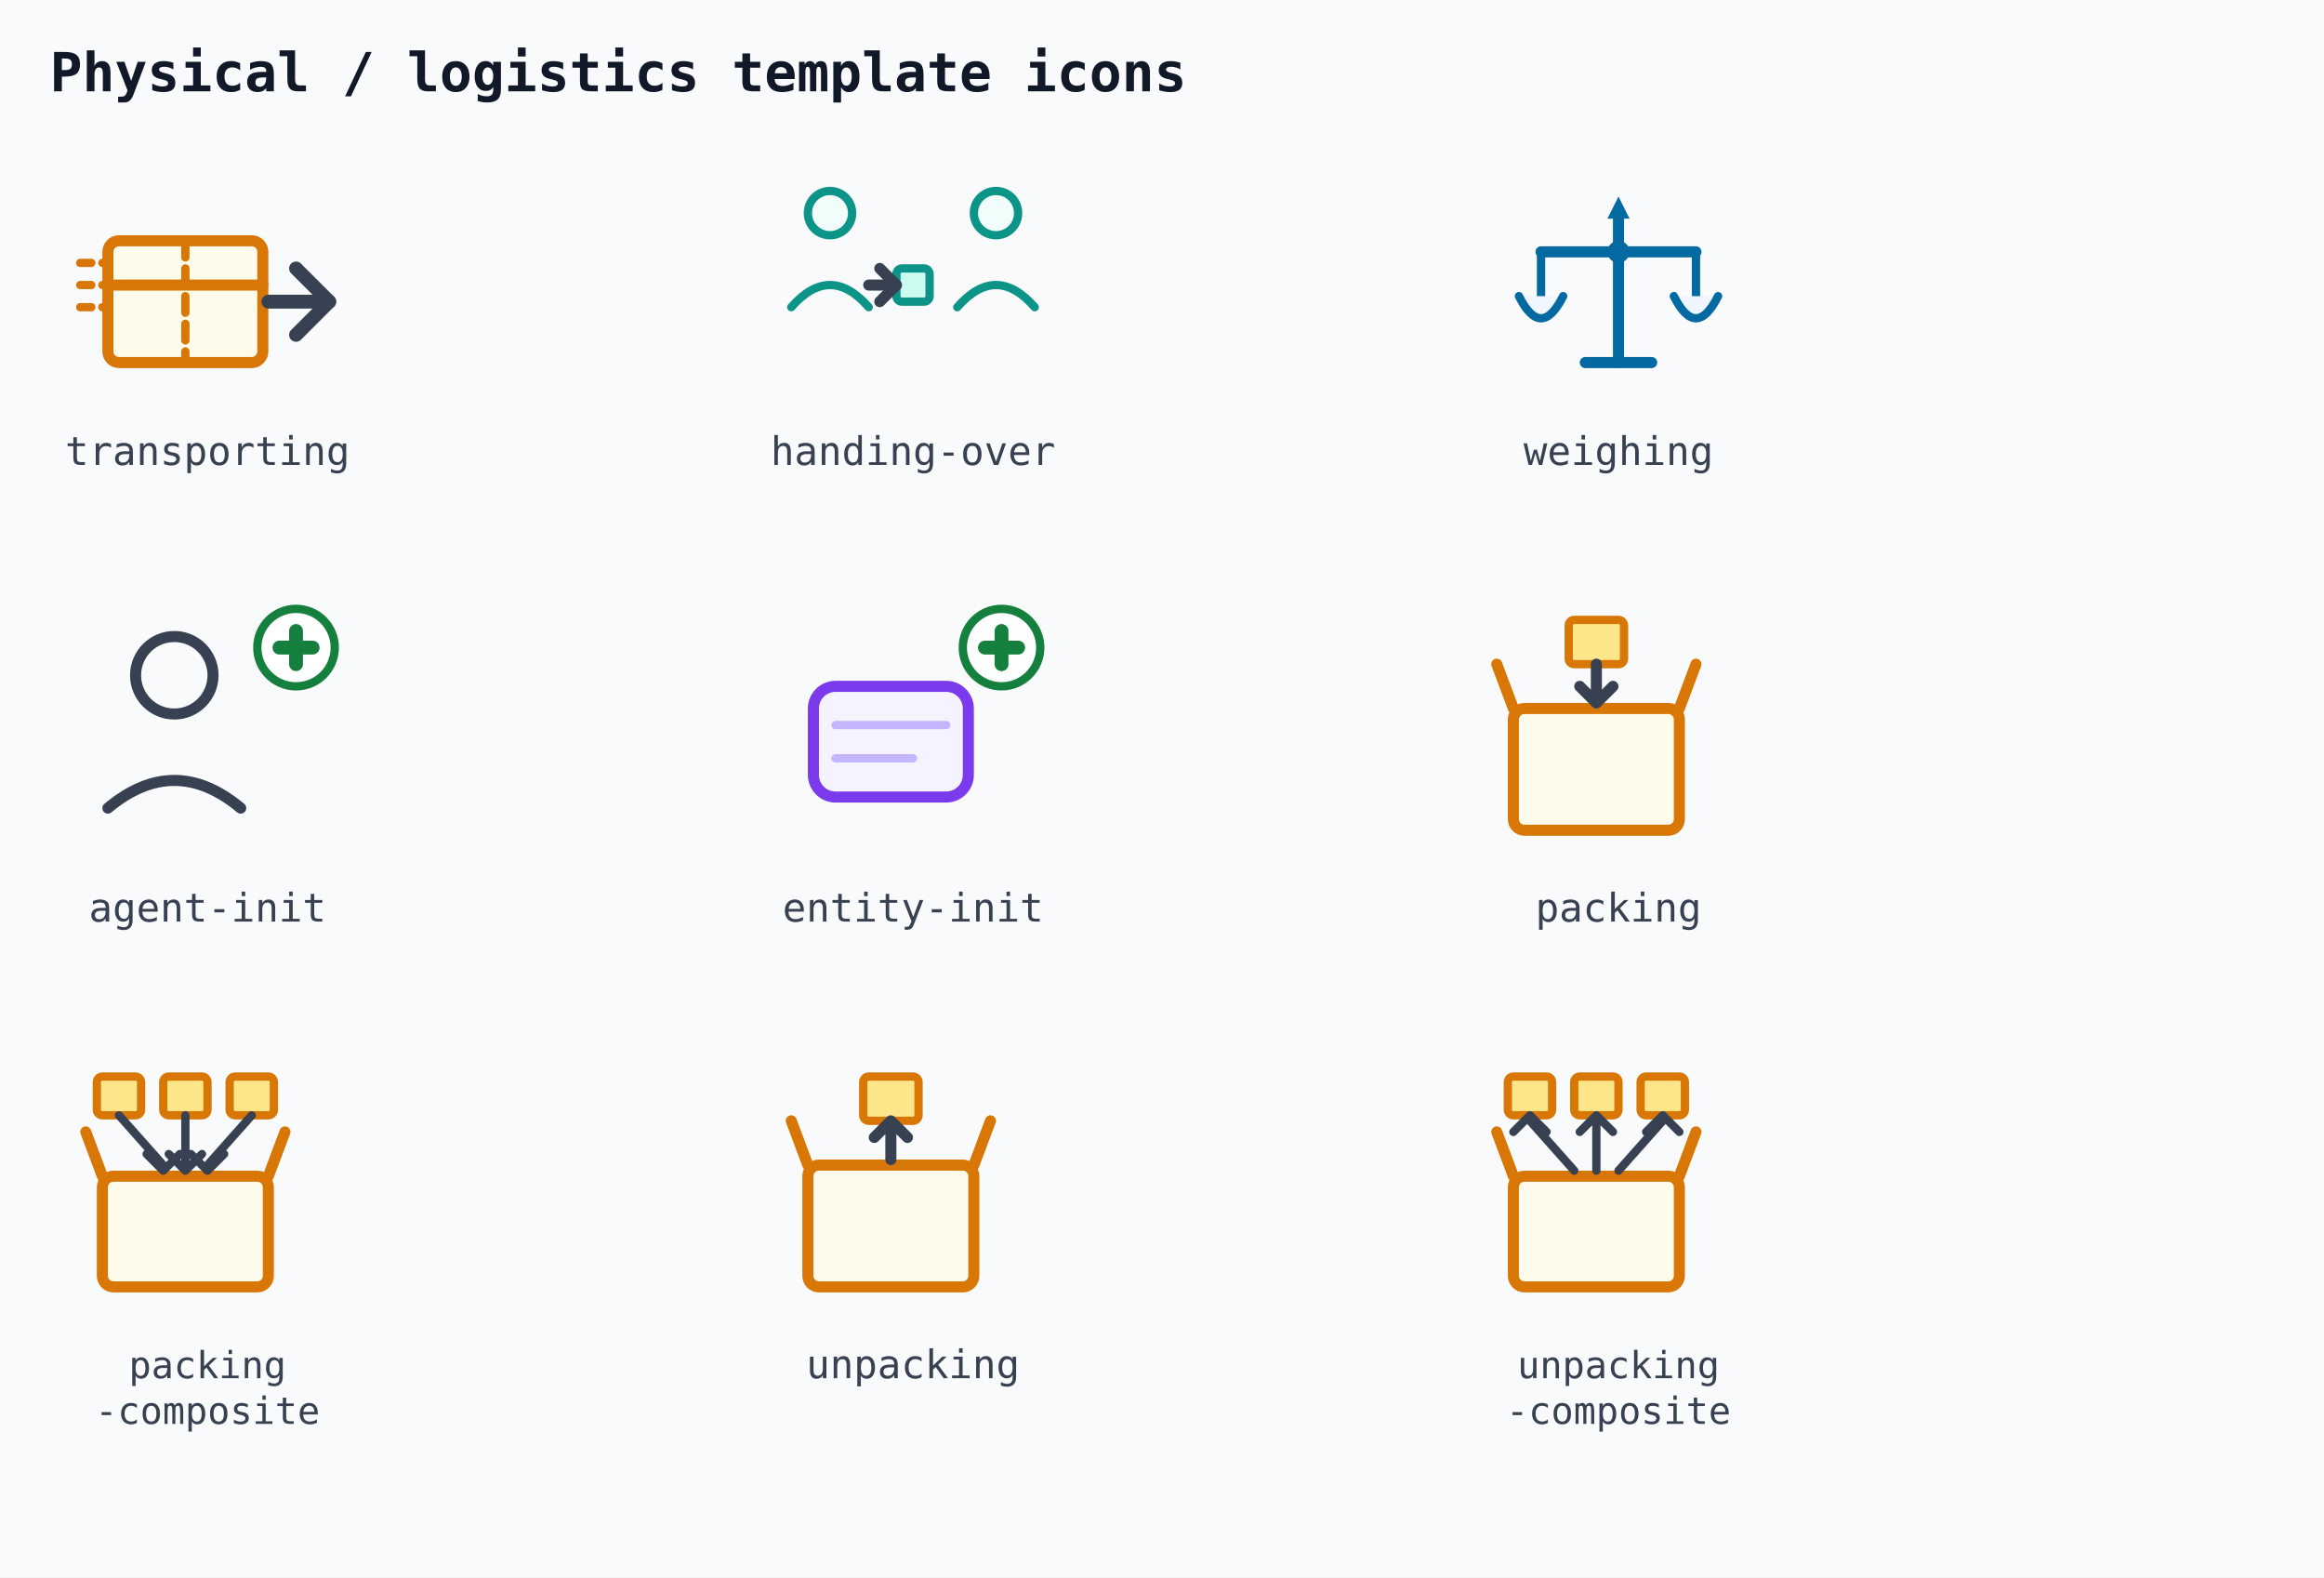
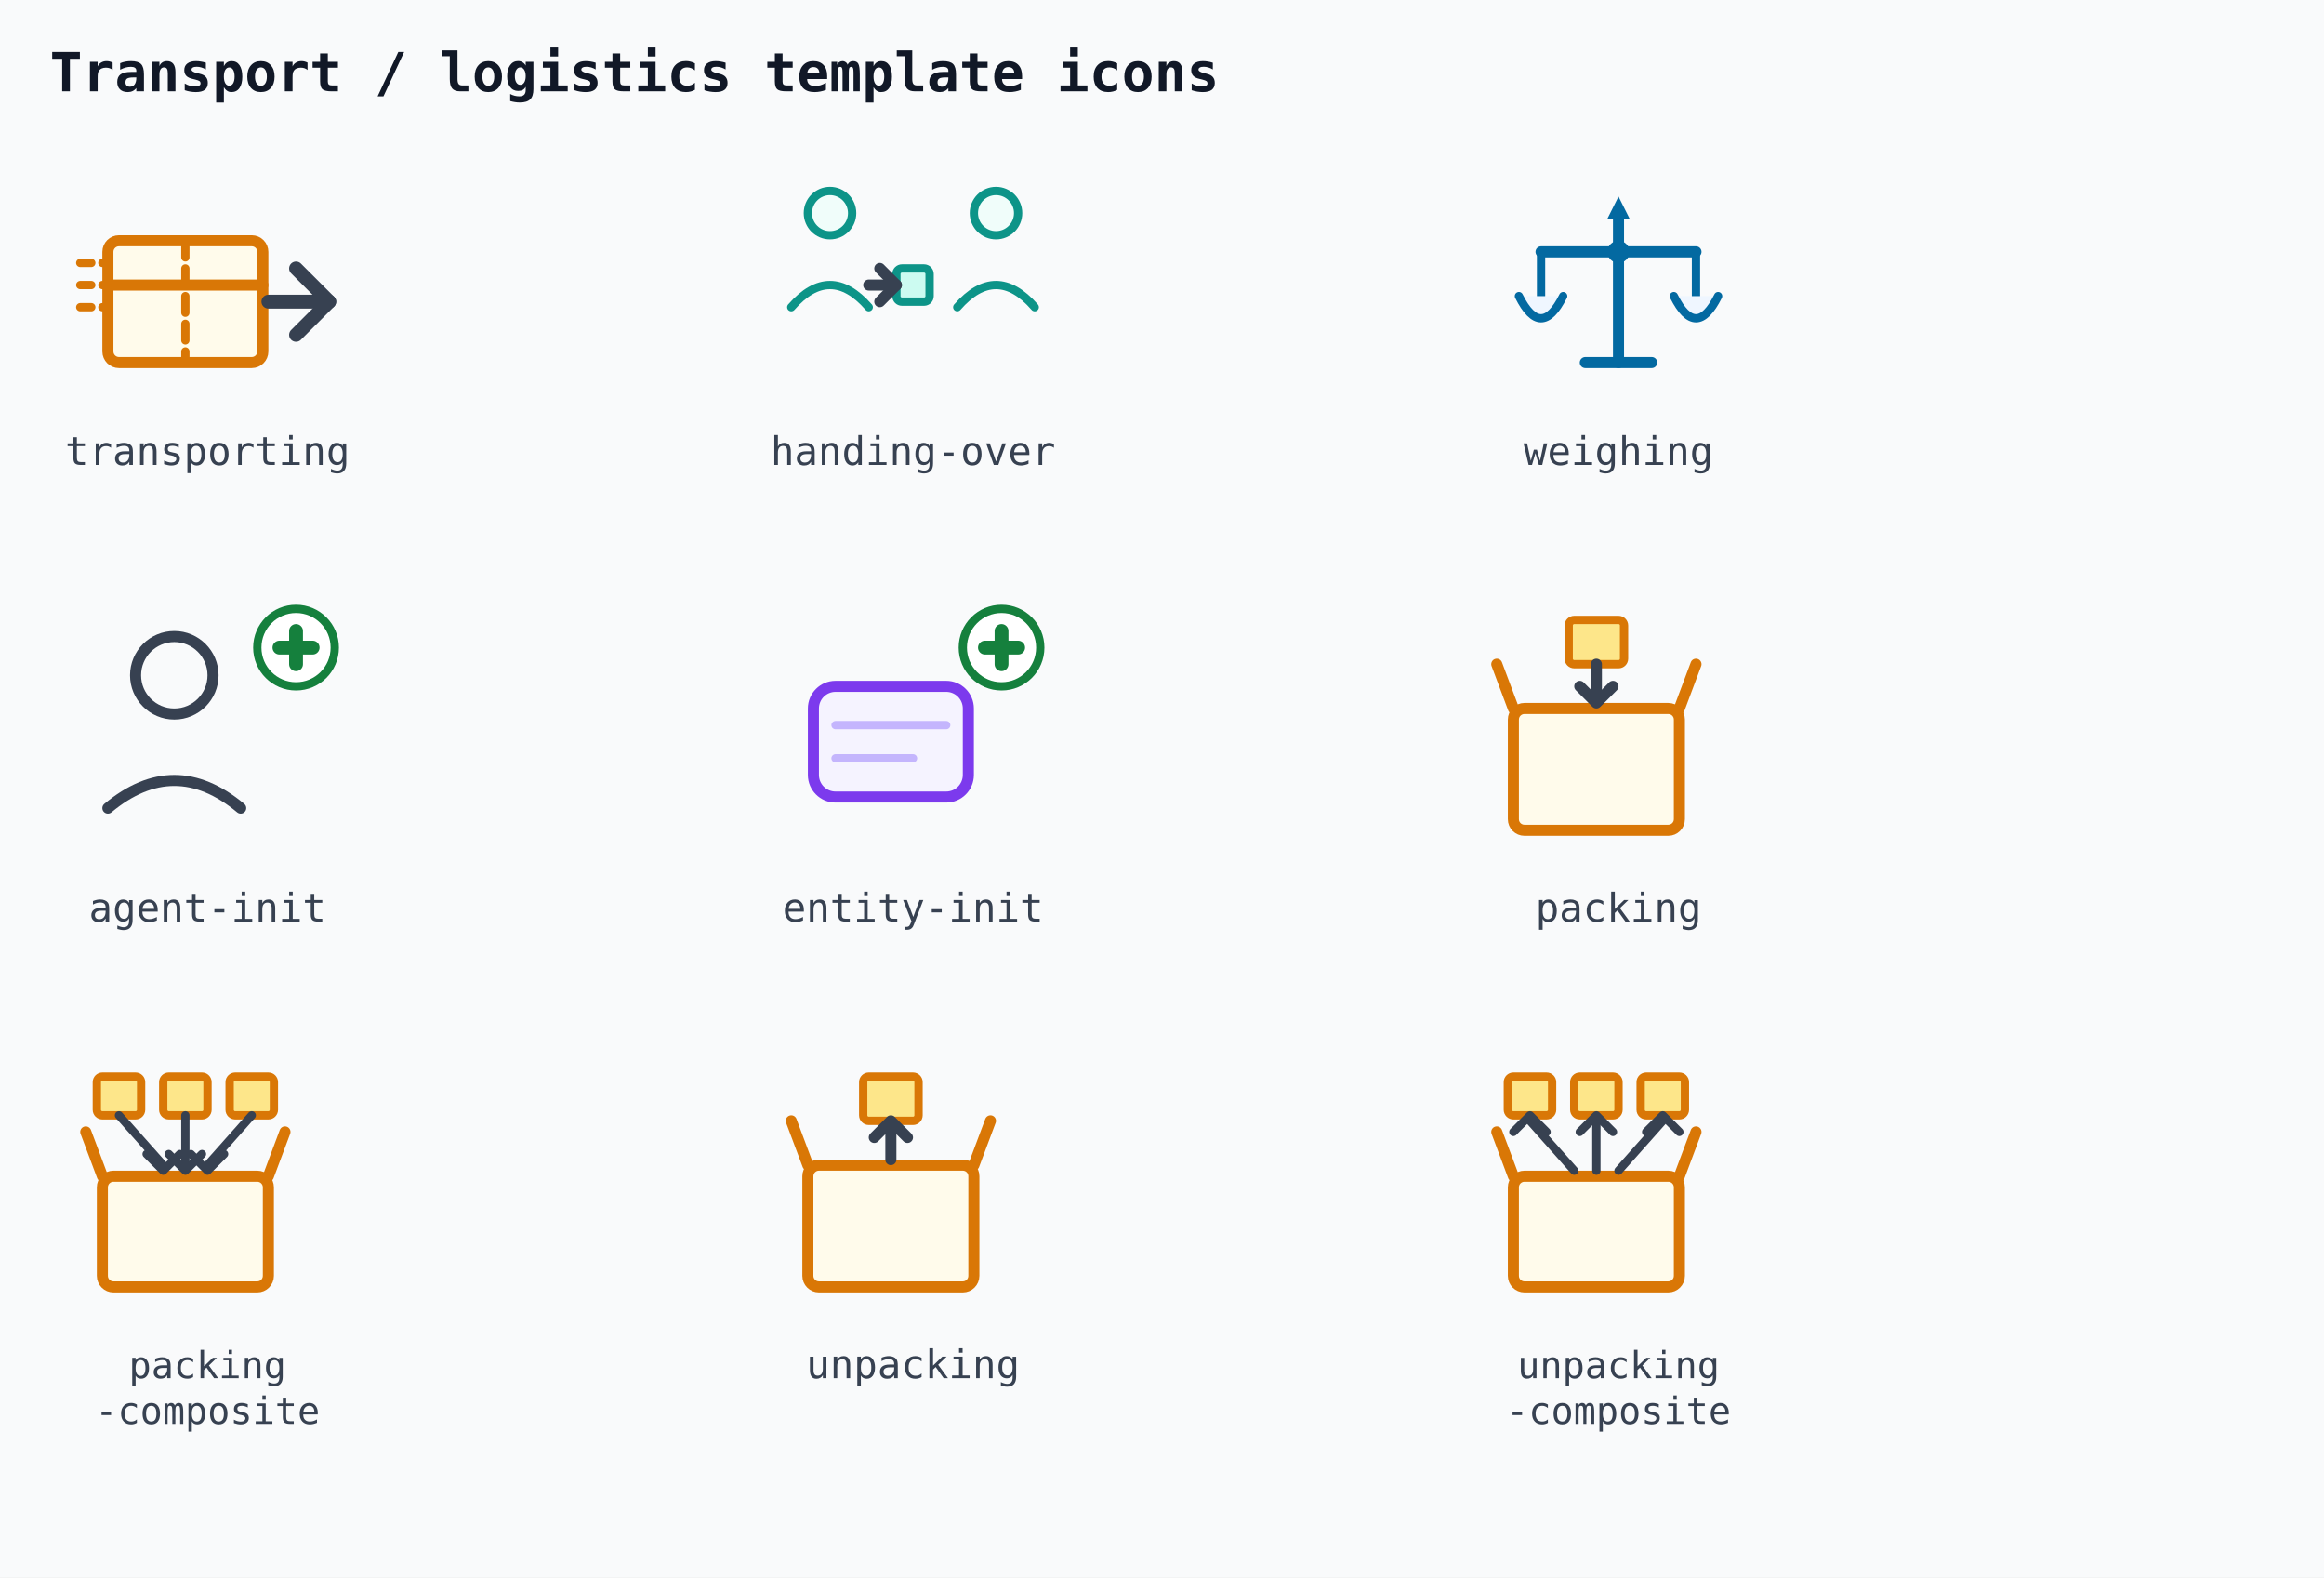
<svg xmlns="http://www.w3.org/2000/svg" width="560" height="380">
  <defs>
-     <symbol id="icon-org.openprovenance.book.Transporting" viewBox="0 0 48 48" stroke-linecap="round" stroke-linejoin="round" stroke-width="2">
+     <symbol id="icon-org.openprovenance.templates.transport.Transporting" viewBox="0 0 48 48" stroke-linecap="round" stroke-linejoin="round" stroke-width="2">
      <line x1="1" y1="22" x2="5" y2="22" stroke="#D97706" stroke-width="1.5" stroke-dasharray="2 2" />
      <line x1="1" y1="26" x2="5" y2="26" stroke="#D97706" stroke-width="1.5" stroke-dasharray="2 2" />
      <line x1="1" y1="30" x2="5" y2="30" stroke="#D97706" stroke-width="1.5" stroke-dasharray="2 2" />
      <rect x="6" y="18" width="28" height="22" rx="2" fill="#FFFBEB" stroke="#D97706" stroke-width="2" stroke-linejoin="round" />
      <line x1="6" y1="26" x2="34" y2="26" stroke="#D97706" stroke-width="2" />
      <line x1="20" y1="18" x2="20" y2="40" stroke="#D97706" stroke-width="1.5" stroke-dasharray="3 2" />
      <line x1="35" y1="29" x2="46" y2="29" stroke="#374151" stroke-width="2.5" stroke-linecap="round" />
      <polyline points="40,23 46,29 40,35" fill="none" stroke="#374151" stroke-width="2.5" stroke-linecap="round" stroke-linejoin="round" />
    </symbol>
-     <symbol id="icon-org.openprovenance.book.HandingOver" viewBox="0 0 48 48" stroke-linecap="round" stroke-linejoin="round" stroke-width="2">
+     <symbol id="icon-org.openprovenance.templates.transport.HandingOver" viewBox="0 0 48 48" stroke-linecap="round" stroke-linejoin="round" stroke-width="2">
      <circle cx="9" cy="13" r="4" fill="#F0FDFA" stroke="#0D9488" stroke-width="1.5" />
      <path d="M2,30 Q9,22 16,30" fill="none" stroke="#0D9488" stroke-width="1.5" />
      <circle cx="39" cy="13" r="4" fill="#F0FDFA" stroke="#0D9488" stroke-width="1.5" />
      <path d="M32,30 Q39,22 46,30" fill="none" stroke="#0D9488" stroke-width="1.5" />
      <rect x="21" y="23" width="6" height="6" rx="1" fill="#CCFBF1" stroke="#0D9488" stroke-width="1.5" />
      <line x1="16" y1="26" x2="21" y2="26" stroke="#374151" stroke-width="2" stroke-linecap="round" />
      <polyline points="18,23 21,26 18,29" fill="none" stroke="#374151" stroke-width="2" stroke-linecap="round" stroke-linejoin="round" />
    </symbol>
-     <symbol id="icon-org.openprovenance.book.Weighing" viewBox="0 0 48 48" stroke-linecap="round" stroke-linejoin="round" stroke-width="2">
+     <symbol id="icon-org.openprovenance.templates.transport.Weighing" viewBox="0 0 48 48" stroke-linecap="round" stroke-linejoin="round" stroke-width="2">
      <line x1="24" y1="14" x2="24" y2="40" stroke="#0369A1" stroke-width="2" />
      <line x1="18" y1="40" x2="30" y2="40" stroke="#0369A1" stroke-width="2" />
      <line x1="10" y1="20" x2="38" y2="20" stroke="#0369A1" stroke-width="2" />
      <line x1="10" y1="20" x2="10" y2="28" stroke="#0369A1" stroke-width="1.5" />
      <line x1="38" y1="20" x2="38" y2="28" stroke="#0369A1" stroke-width="1.5" />
      <path d="M6,28 Q10,36 14,28" fill="#EFF6FF" stroke="#0369A1" stroke-width="1.5" />
      <path d="M34,28 Q38,36 42,28" fill="#EFF6FF" stroke="#0369A1" stroke-width="1.5" />
      <polygon points="22,14 26,14 24,10" fill="#0369A1" stroke="none" />
      <circle cx="24" cy="20" r="2" fill="#0369A1" stroke="none" />
    </symbol>
-     <symbol id="icon-org.openprovenance.book.AgentInit" viewBox="0 0 48 48" stroke-linecap="round" stroke-linejoin="round" stroke-width="2">
+     <symbol id="icon-org.openprovenance.templates.transport.AgentInit" viewBox="0 0 48 48" stroke-linecap="round" stroke-linejoin="round" stroke-width="2">
      <circle cx="18" cy="14" r="7" fill="#F9FAFB" stroke="#374151" stroke-width="2" />
      <path d="M6,38 Q18,28 30,38" fill="none" stroke="#374151" stroke-width="2" />
      <circle cx="40" cy="9" r="7" fill="white" stroke="#15803D" stroke-width="1.5" />
      <line x1="37" y1="9" x2="43" y2="9" stroke="#15803D" stroke-width="2.5" stroke-linecap="round" />
      <line x1="40" y1="6" x2="40" y2="12" stroke="#15803D" stroke-width="2.5" stroke-linecap="round" />
    </symbol>
-     <symbol id="icon-org.openprovenance.book.EntityInit" viewBox="0 0 48 48" stroke-linecap="round" stroke-linejoin="round" stroke-width="2">
+     <symbol id="icon-org.openprovenance.templates.transport.EntityInit" viewBox="0 0 48 48" stroke-linecap="round" stroke-linejoin="round" stroke-width="2">
      <rect x="6" y="16" width="28" height="20" rx="4" fill="#F5F3FF" stroke="#7C3AED" stroke-width="2" />
      <line x1="10" y1="23" x2="30" y2="23" stroke="#C4B5FD" stroke-width="1.5" />
      <line x1="10" y1="29" x2="24" y2="29" stroke="#C4B5FD" stroke-width="1.5" />
      <circle cx="40" cy="9" r="7" fill="white" stroke="#15803D" stroke-width="1.5" />
      <line x1="37" y1="9" x2="43" y2="9" stroke="#15803D" stroke-width="2.5" stroke-linecap="round" />
      <line x1="40" y1="6" x2="40" y2="12" stroke="#15803D" stroke-width="2.5" stroke-linecap="round" />
    </symbol>
-     <symbol id="icon-org.openprovenance.book.Packing" viewBox="0 0 48 48" stroke-linecap="round" stroke-linejoin="round" stroke-width="2">
+     <symbol id="icon-org.openprovenance.templates.transport.Packing" viewBox="0 0 48 48" stroke-linecap="round" stroke-linejoin="round" stroke-width="2">
      <rect x="5" y="20" width="30" height="22" rx="2" fill="#FFFBEB" stroke="#D97706" stroke-width="2" stroke-linejoin="round" />
      <line x1="5" y1="20" x2="2" y2="12" stroke="#D97706" stroke-width="2" />
      <line x1="35" y1="20" x2="38" y2="12" stroke="#D97706" stroke-width="2" />
      <rect x="15" y="4" width="10" height="8" rx="1" fill="#FDE68A" stroke="#D97706" stroke-width="1.5" />
      <line x1="20" y1="12" x2="20" y2="18" stroke="#374151" stroke-width="2" stroke-linecap="round" />
      <polyline points="17,16 20,19 23,16" fill="none" stroke="#374151" stroke-width="2" stroke-linecap="round" stroke-linejoin="round" />
    </symbol>
-     <symbol id="icon-org.openprovenance.book.PackingComposite" viewBox="0 0 48 48" stroke-linecap="round" stroke-linejoin="round" stroke-width="2">
+     <symbol id="icon-org.openprovenance.templates.transport.PackingComposite" viewBox="0 0 48 48" stroke-linecap="round" stroke-linejoin="round" stroke-width="2">
      <rect x="5" y="22" width="30" height="20" rx="2" fill="#FFFBEB" stroke="#D97706" stroke-width="2" stroke-linejoin="round" />
      <line x1="5" y1="22" x2="2" y2="14" stroke="#D97706" stroke-width="2" />
      <line x1="35" y1="22" x2="38" y2="14" stroke="#D97706" stroke-width="2" />
      <rect x="4" y="4" width="8" height="7" rx="1" fill="#FDE68A" stroke="#D97706" stroke-width="1.5" />
      <rect x="16" y="4" width="8" height="7" rx="1" fill="#FDE68A" stroke="#D97706" stroke-width="1.5" />
      <rect x="28" y="4" width="8" height="7" rx="1" fill="#FDE68A" stroke="#D97706" stroke-width="1.5" />
      <line x1="8" y1="11" x2="16" y2="20" stroke="#374151" stroke-width="1.5" stroke-linecap="round" />
      <polyline points="13,18 16,21 19,18" fill="none" stroke="#374151" stroke-width="1.5" stroke-linecap="round" stroke-linejoin="round" />
      <line x1="20" y1="11" x2="20" y2="20" stroke="#374151" stroke-width="1.5" stroke-linecap="round" />
      <polyline points="17,18 20,21 23,18" fill="none" stroke="#374151" stroke-width="1.5" stroke-linecap="round" stroke-linejoin="round" />
      <line x1="32" y1="11" x2="24" y2="20" stroke="#374151" stroke-width="1.5" stroke-linecap="round" />
      <polyline points="21,18 24,21 27,18" fill="none" stroke="#374151" stroke-width="1.5" stroke-linecap="round" stroke-linejoin="round" />
    </symbol>
-     <symbol id="icon-org.openprovenance.templates.physical.Unpacking" viewBox="0 0 48 48" stroke-linecap="round" stroke-linejoin="round" stroke-width="2">
+     <symbol id="icon-org.openprovenance.templates.transport.Unpacking" viewBox="0 0 48 48" stroke-linecap="round" stroke-linejoin="round" stroke-width="2">
      <rect x="5" y="20" width="30" height="22" rx="2" fill="#FFFBEB" stroke="#D97706" stroke-width="2" stroke-linejoin="round" />
      <line x1="5" y1="20" x2="2" y2="12" stroke="#D97706" stroke-width="2" />
      <line x1="35" y1="20" x2="38" y2="12" stroke="#D97706" stroke-width="2" />
      <rect x="15" y="4" width="10" height="8" rx="1" fill="#FDE68A" stroke="#D97706" stroke-width="1.5" />
      <line x1="20" y1="19" x2="20" y2="13" stroke="#374151" stroke-width="2" stroke-linecap="round" />
      <polyline points="17,15 20,12 23,15" fill="none" stroke="#374151" stroke-width="2" stroke-linecap="round" stroke-linejoin="round" />
    </symbol>
-     <symbol id="icon-org.openprovenance.book.UnpackingComposite" viewBox="0 0 48 48" stroke-linecap="round" stroke-linejoin="round" stroke-width="2">
+     <symbol id="icon-org.openprovenance.templates.transport.UnpackingComposite" viewBox="0 0 48 48" stroke-linecap="round" stroke-linejoin="round" stroke-width="2">
      <rect x="5" y="22" width="30" height="20" rx="2" fill="#FFFBEB" stroke="#D97706" stroke-width="2" stroke-linejoin="round" />
      <line x1="5" y1="22" x2="2" y2="14" stroke="#D97706" stroke-width="2" />
      <line x1="35" y1="22" x2="38" y2="14" stroke="#D97706" stroke-width="2" />
      <rect x="4" y="4" width="8" height="7" rx="1" fill="#FDE68A" stroke="#D97706" stroke-width="1.5" />
      <rect x="16" y="4" width="8" height="7" rx="1" fill="#FDE68A" stroke="#D97706" stroke-width="1.5" />
      <rect x="28" y="4" width="8" height="7" rx="1" fill="#FDE68A" stroke="#D97706" stroke-width="1.5" />
      <line x1="16" y1="21" x2="8" y2="12" stroke="#374151" stroke-width="1.5" stroke-linecap="round" />
      <polyline points="5,14 8,11 11,14" fill="none" stroke="#374151" stroke-width="1.5" stroke-linecap="round" stroke-linejoin="round" />
      <line x1="20" y1="21" x2="20" y2="12" stroke="#374151" stroke-width="1.5" stroke-linecap="round" />
      <polyline points="17,14 20,11 23,14" fill="none" stroke="#374151" stroke-width="1.5" stroke-linecap="round" stroke-linejoin="round" />
      <line x1="24" y1="21" x2="32" y2="12" stroke="#374151" stroke-width="1.5" stroke-linecap="round" />
      <polyline points="29,14 32,11 35,14" fill="none" stroke="#374151" stroke-width="1.5" stroke-linecap="round" stroke-linejoin="round" />
    </symbol>
  </defs>
  <rect width="560" height="380" fill="#F9FAFB" />
  <text x="12" y="22" font-family="monospace" font-size="13" fill="#111827" font-weight="bold">
-   Physical / logistics template icons
+   Transport / logistics template icons
</text>
-   <use href="#icon-org.openprovenance.book.Transporting" x="18" y="34" width="64" height="64" />
-   <use href="#icon-org.openprovenance.book.HandingOver" x="188" y="34" width="64" height="64" />
-   <use href="#icon-org.openprovenance.book.Weighing" x="358" y="34" width="64" height="64" />
+   <use href="#icon-org.openprovenance.templates.transport.Transporting" x="18" y="34" width="64" height="64" />
+   <use href="#icon-org.openprovenance.templates.transport.HandingOver" x="188" y="34" width="64" height="64" />
+   <use href="#icon-org.openprovenance.templates.transport.Weighing" x="358" y="34" width="64" height="64" />
  <text x="50" y="112" text-anchor="middle" font-family="monospace" font-size="9.5" fill="#374151">transporting</text>
  <text x="220" y="112" text-anchor="middle" font-family="monospace" font-size="9.5" fill="#374151">handing-over</text>
  <text x="390" y="112" text-anchor="middle" font-family="monospace" font-size="9.5" fill="#374151">weighing</text>
-   <use href="#icon-org.openprovenance.book.AgentInit" x="18" y="144" width="64" height="64" />
-   <use href="#icon-org.openprovenance.book.EntityInit" x="188" y="144" width="64" height="64" />
-   <use href="#icon-org.openprovenance.book.Packing" x="358" y="144" width="64" height="64" />
+   <use href="#icon-org.openprovenance.templates.transport.AgentInit" x="18" y="144" width="64" height="64" />
+   <use href="#icon-org.openprovenance.templates.transport.EntityInit" x="188" y="144" width="64" height="64" />
+   <use href="#icon-org.openprovenance.templates.transport.Packing" x="358" y="144" width="64" height="64" />
  <text x="50" y="222" text-anchor="middle" font-family="monospace" font-size="9.5" fill="#374151">agent-init</text>
  <text x="220" y="222" text-anchor="middle" font-family="monospace" font-size="9.5" fill="#374151">entity-init</text>
  <text x="390" y="222" text-anchor="middle" font-family="monospace" font-size="9.5" fill="#374151">packing</text>
-   <use href="#icon-org.openprovenance.book.PackingComposite" x="18" y="254" width="64" height="64" />
-   <use href="#icon-org.openprovenance.templates.physical.Unpacking" x="188" y="254" width="64" height="64" />
-   <use href="#icon-org.openprovenance.book.UnpackingComposite" x="358" y="254" width="64" height="64" />
+   <use href="#icon-org.openprovenance.templates.transport.PackingComposite" x="18" y="254" width="64" height="64" />
+   <use href="#icon-org.openprovenance.templates.transport.Unpacking" x="188" y="254" width="64" height="64" />
+   <use href="#icon-org.openprovenance.templates.transport.UnpackingComposite" x="358" y="254" width="64" height="64" />
  <text x="50" y="332" text-anchor="middle" font-family="monospace" font-size="9" fill="#374151">packing</text>
  <text x="50" y="343" text-anchor="middle" font-family="monospace" font-size="9" fill="#374151">-composite</text>
  <text x="220" y="332" text-anchor="middle" font-family="monospace" font-size="9.5" fill="#374151">unpacking</text>
  <text x="390" y="332" text-anchor="middle" font-family="monospace" font-size="9" fill="#374151">unpacking</text>
  <text x="390" y="343" text-anchor="middle" font-family="monospace" font-size="9" fill="#374151">-composite</text>
</svg>
